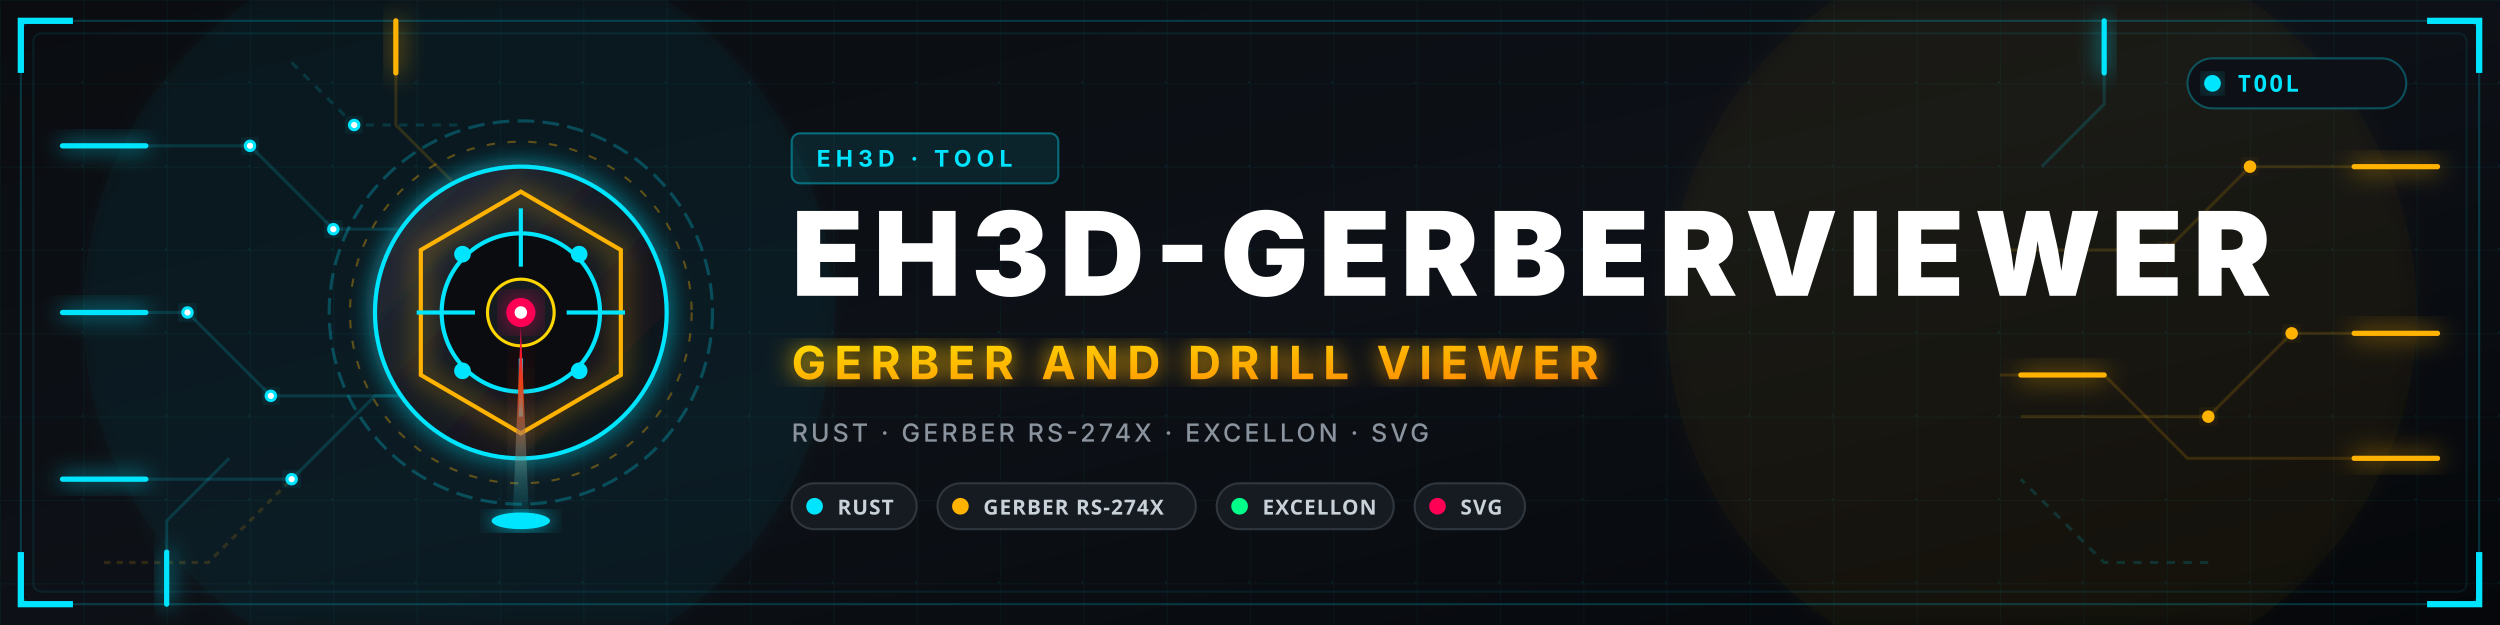
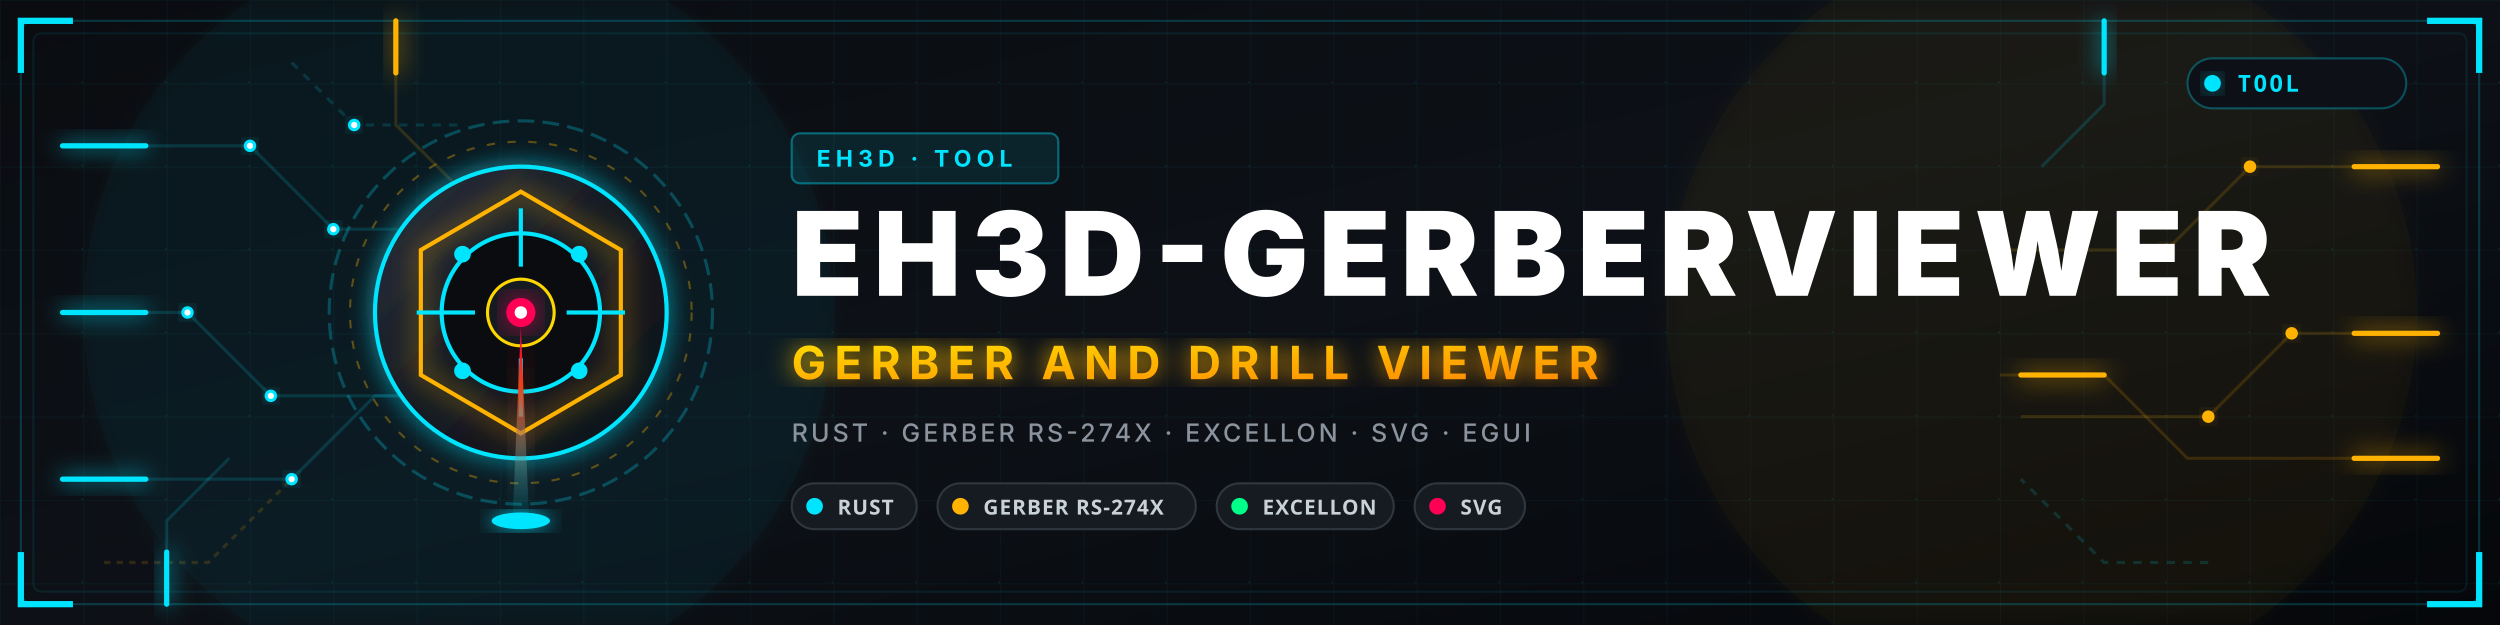
<svg xmlns="http://www.w3.org/2000/svg" viewBox="0 0 1200 300" width="100%" height="100%">
  <defs>
    <linearGradient id="bgGlow" x1="0%" y1="0%" x2="100%" y2="100%">
      <stop offset="0%" stop-color="#0A0C10" />
      <stop offset="50%" stop-color="#0D1117" />
      <stop offset="100%" stop-color="#05070A" />
    </linearGradient>
    <linearGradient id="cyanGlow" x1="0%" y1="0%" x2="100%" y2="0%">
      <stop offset="0%" stop-color="#00E5FF" stop-opacity="0.8" />
      <stop offset="100%" stop-color="#0088FF" stop-opacity="0.9" />
    </linearGradient>
    <linearGradient id="goldGlow" x1="0%" y1="0%" x2="100%" y2="100%">
      <stop offset="0%" stop-color="#FFD700" />
      <stop offset="100%" stop-color="#FF8C00" />
    </linearGradient>
    <linearGradient id="laserBeam" x1="0%" y1="0%" x2="0%" y2="100%">
      <stop offset="0%" stop-color="#FF0055" stop-opacity="1" />
      <stop offset="30%" stop-color="#FF3300" stop-opacity="0.9" />
      <stop offset="100%" stop-color="#00E5FF" stop-opacity="0" />
    </linearGradient>
    <linearGradient id="metalGradient" x1="0%" y1="0%" x2="100%" y2="100%">
      <stop offset="0%" stop-color="#2A303C" />
      <stop offset="50%" stop-color="#161B22" />
      <stop offset="100%" stop-color="#0D1117" />
    </linearGradient>
    <filter id="glowCyan" x="-20%" y="-20%" width="140%" height="140%">
      <feGaussianBlur stdDeviation="5" result="blur" />
      <feMerge>
        <feMergeNode in="blur" />
        <feMergeNode in="SourceGraphic" />
      </feMerge>
    </filter>
    <filter id="glowGold" x="-20%" y="-20%" width="140%" height="140%">
      <feGaussianBlur stdDeviation="6" result="blur" />
      <feMerge>
        <feMergeNode in="blur" />
        <feMergeNode in="SourceGraphic" />
      </feMerge>
    </filter>
    <filter id="glowLaser" x="-30%" y="-30%" width="160%" height="160%">
      <feGaussianBlur stdDeviation="8" result="blur" />
      <feMerge>
        <feMergeNode in="blur" />
        <feMergeNode in="SourceGraphic" />
      </feMerge>
    </filter>
    <pattern id="cyberGrid" width="40" height="40" patternUnits="userSpaceOnUse">
      <path d="M 40 0 L 0 0 0 40" fill="none" stroke="#00E5FF" stroke-opacity="0.04" stroke-width="1" />
      <circle cx="40" cy="40" r="1" fill="#00E5FF" fill-opacity="0.1" />
    </pattern>
    <g id="pcbNode">
      <circle cx="0" cy="0" r="3" fill="#00E5FF" filter="url(#glowCyan)" />
      <circle cx="0" cy="0" r="1.5" fill="#FFFFFF" />
    </g>
  </defs>
  <rect width="1200" height="300" fill="url(#bgGlow)" />
  <rect width="1200" height="300" fill="url(#cyberGrid)" />
  <circle cx="220" cy="150" r="180" fill="#00E5FF" fill-opacity="0.03" filter="url(#glowCyan)">
    <animate attributeName="fill-opacity" values="0.02;0.05;0.02" dur="6s" repeatCount="indefinite" />
  </circle>
  <circle cx="980" cy="150" r="180" fill="#FFB300" fill-opacity="0.03" filter="url(#glowGold)">
    <animate attributeName="fill-opacity" values="0.02;0.05;0.02" dur="6s" repeatCount="indefinite" />
  </circle>
  <rect x="10" y="10" width="1180" height="280" fill="none" stroke="#00E5FF" stroke-opacity="0.2" stroke-width="1" rx="6" />
  <rect x="16" y="16" width="1168" height="268" fill="none" stroke="#00E5FF" stroke-opacity="0.08" stroke-width="1" rx="4" />
  <path d="M 10 35 L 10 10 L 35 10" fill="none" stroke="#00E5FF" stroke-width="3">
    <animate attributeName="stroke-opacity" values="0.6;1;0.6" dur="3s" repeatCount="indefinite" />
  </path>
  <path d="M 1190 35 L 1190 10 L 1165 10" fill="none" stroke="#00E5FF" stroke-width="3">
    <animate attributeName="stroke-opacity" values="0.6;1;0.6" dur="3s" repeatCount="indefinite" />
  </path>
  <path d="M 10 265 L 10 290 L 35 290" fill="none" stroke="#00E5FF" stroke-width="3">
    <animate attributeName="stroke-opacity" values="0.6;1;0.6" dur="3s" repeatCount="indefinite" />
  </path>
  <path d="M 1190 265 L 1190 290 L 1165 290" fill="none" stroke="#00E5FF" stroke-width="3">
    <animate attributeName="stroke-opacity" values="0.6;1;0.6" dur="3s" repeatCount="indefinite" />
  </path>
  <g stroke="#00E5FF" stroke-opacity="0.15" stroke-width="1.5" fill="none">
    <path d="M 30 70 L 120 70 L 160 110 L 240 110" />
    <path d="M 30 150 L 90 150 L 130 190 L 220 190" />
    <path d="M 30 230 L 140 230 L 180 190 L 210 190" />
    <path d="M 80 290 L 80 250 L 110 220" />
    <path d="M 190 10 L 190 60 L 220 90" stroke="#FFB300" stroke-opacity="0.15" />
    <path d="M 140 30 L 170 60 L 220 60" stroke-dasharray="4,4" />
    <path d="M 50 270 L 100 270 L 140 230" stroke="#FFB300" stroke-opacity="0.15" stroke-dasharray="3,3" />
  </g>
  <g fill="none" stroke-linecap="round" stroke-linejoin="round">
    <path d="M 30 70 L 120 70 L 160 110 L 240 110" stroke="#00E5FF" stroke-width="2.5" stroke-dasharray="40, 240" filter="url(#glowCyan)">
      <animate attributeName="stroke-dashoffset" values="280;0" dur="3s" repeatCount="indefinite" />
    </path>
    <path d="M 30 150 L 90 150 L 130 190 L 220 190" stroke="#00E5FF" stroke-width="2.5" stroke-dasharray="40, 220" filter="url(#glowCyan)">
      <animate attributeName="stroke-dashoffset" values="260;0" dur="3.5s" repeatCount="indefinite" />
    </path>
    <path d="M 30 230 L 140 230 L 180 190 L 210 190" stroke="#00E5FF" stroke-width="2.5" stroke-dasharray="40, 230" filter="url(#glowCyan)">
      <animate attributeName="stroke-dashoffset" values="270;0" dur="3.2s" repeatCount="indefinite" />
    </path>
    <path d="M 80 290 L 80 250 L 110 220" stroke="#00E5FF" stroke-width="2.5" stroke-dasharray="25, 100" filter="url(#glowCyan)">
      <animate attributeName="stroke-dashoffset" values="125;0" dur="2.5s" repeatCount="indefinite" />
    </path>
    <path d="M 190 10 L 190 60 L 220 90" stroke="#FFB300" stroke-width="2.5" stroke-dasharray="25, 90" filter="url(#glowGold)">
      <animate attributeName="stroke-dashoffset" values="115;0" dur="2.8s" repeatCount="indefinite" />
    </path>
  </g>
  <use href="#pcbNode" x="120" y="70" />
  <use href="#pcbNode" x="160" y="110" />
  <use href="#pcbNode" x="90" y="150" />
  <use href="#pcbNode" x="130" y="190" />
  <use href="#pcbNode" x="140" y="230" />
  <use href="#pcbNode" x="170" y="60" />
  <g stroke="#FFB300" stroke-opacity="0.15" stroke-width="1.5" fill="none">
    <path d="M 1170 80 L 1080 80 L 1040 120 L 960 120" />
    <path d="M 1170 160 L 1100 160 L 1060 200 L 970 200" />
    <path d="M 1170 220 L 1050 220 L 1010 180 M 1010 180 L 960 180" />
    <path d="M 1010 10 L 1010 50 L 980 80" stroke="#00E5FF" stroke-opacity="0.15" />
    <path d="M 1060 270 L 1010 270 L 970 230" stroke="#00E5FF" stroke-opacity="0.15" stroke-dasharray="4,4" />
  </g>
  <g fill="none" stroke-linecap="round" stroke-linejoin="round">
    <path d="M 1170 80 L 1080 80 L 1040 120 L 960 120" stroke="#FFB300" stroke-width="2.5" stroke-dasharray="40, 230" filter="url(#glowGold)">
      <animate attributeName="stroke-dashoffset" values="0;270" dur="3.5s" repeatCount="indefinite" />
    </path>
    <path d="M 1170 160 L 1100 160 L 1060 200 L 970 200" stroke="#FFB300" stroke-width="2.5" stroke-dasharray="40, 240" filter="url(#glowGold)">
      <animate attributeName="stroke-dashoffset" values="0;280" dur="3.8s" repeatCount="indefinite" />
    </path>
    <path d="M 1170 220 L 1050 220 L 1010 180 M 1010 180 L 960 180" stroke="#FFB300" stroke-width="2.5" stroke-dasharray="40, 250" filter="url(#glowGold)">
      <animate attributeName="stroke-dashoffset" values="0;290" dur="4s" repeatCount="indefinite" />
    </path>
    <path d="M 1010 10 L 1010 50 L 980 80" stroke="#00E5FF" stroke-width="2.5" stroke-dasharray="25, 95" filter="url(#glowCyan)">
      <animate attributeName="stroke-dashoffset" values="0;120" dur="2.6s" repeatCount="indefinite" />
    </path>
  </g>
  <circle cx="1080" cy="80" r="3" fill="#FFB300" filter="url(#glowGold)" />
  <circle cx="1040" cy="120" r="3" fill="#FFB300" filter="url(#glowGold)" />
  <circle cx="1100" cy="160" r="3" fill="#FFB300" filter="url(#glowGold)" />
  <circle cx="1060" cy="200" r="3" fill="#FFB300" filter="url(#glowGold)" />
  <g transform="translate(250, 150)">
    <g>
      <circle cx="0" cy="0" r="92" fill="none" stroke="#00E5FF" stroke-opacity="0.25" stroke-width="1.5" stroke-dasharray="8,4" />
      <circle cx="0" cy="0" r="82" fill="none" stroke="#FFB300" stroke-opacity="0.35" stroke-width="1" stroke-dasharray="4,6" />
      <animateTransform attributeName="transform" type="rotate" from="0 0 0" to="360 0 0" dur="25s" repeatCount="indefinite" />
    </g>
    <circle cx="0" cy="0" r="70" fill="url(#metalGradient)" stroke="#00E5FF" stroke-width="2" filter="url(#glowCyan)" />
    <g>
      <polygon points="0,-58 48,-30 48,30 0,58 -48,30 -48,-30" fill="none" stroke="#FFB300" stroke-width="2" filter="url(#glowGold)" />
      <animateTransform attributeName="transform" type="rotate" from="360 0 0" to="0 0 0" dur="18s" repeatCount="indefinite" />
    </g>
    <circle cx="0" cy="0" r="38" fill="#0A0C10" stroke="#00E5FF" stroke-width="2" />
    <line x1="-50" y1="0" x2="-22" y2="0" stroke="#00E5FF" stroke-width="2" />
    <line x1="22" y1="0" x2="50" y2="0" stroke="#00E5FF" stroke-width="2" />
    <line x1="0" y1="-50" x2="0" y2="-22" stroke="#00E5FF" stroke-width="2" />
    <line x1="0" y1="22" x2="0" y2="50" stroke="#00E5FF" stroke-width="2" />
    <circle cx="0" cy="0" r="16" fill="#161B22" stroke="#FFD700" stroke-width="1.5" />
    <circle cx="0" cy="0" r="7" fill="#FF0055" filter="url(#glowLaser)">
      <animate attributeName="opacity" values="0.5;1;0.5" dur="1.5s" repeatCount="indefinite" />
    </circle>
    <circle cx="0" cy="0" r="3" fill="#FFFFFF" />
    <g>
      <circle cx="-28" cy="-28" r="4" fill="#00E5FF" />
      <circle cx="28" cy="-28" r="4" fill="#00E5FF" />
      <circle cx="-28" cy="28" r="4" fill="#00E5FF" />
      <circle cx="28" cy="28" r="4" fill="#00E5FF" />
      <animateTransform attributeName="transform" type="scale" values="1;1.05;1" dur="2s" repeatCount="indefinite" additive="sum" />
    </g>
  </g>
  <path d="M 250 157 L 246 250 L 254 250 Z" fill="url(#laserBeam)" filter="url(#glowLaser)">
    <animate attributeName="opacity" values="0.3;1;0.3" dur="1.2s" repeatCount="indefinite" />
  </path>
  <ellipse cx="250" cy="250" rx="14" ry="4" fill="#00E5FF" filter="url(#glowCyan)">
    <animate attributeName="rx" values="10;18;10" dur="1.2s" repeatCount="indefinite" />
    <animate attributeName="opacity" values="0.4;1;0.4" dur="1.2s" repeatCount="indefinite" />
  </ellipse>
  <g transform="translate(380, 0)">
    <g transform="translate(0, 82)">
      <rect x="0" y="-18" width="128" height="24" rx="4" fill="#00E5FF" fill-opacity="0.1" stroke="#00E5FF" stroke-opacity="0.4" stroke-width="1">
        <animate attributeName="stroke-opacity" values="0.3;0.8;0.3" dur="4s" repeatCount="indefinite" />
      </rect>
      <text x="12" y="-2" font-family="'Inter', 'Segoe UI', 'Roboto', sans-serif" font-weight="700" font-size="11" fill="#00E5FF" letter-spacing="2.5">EH3D · TOOL</text>
    </g>
-     <text x="0" y="142" font-family="'Inter', 'Segoe UI', 'Roboto', sans-serif" font-weight="900" font-size="56" fill="#FFFFFF" letter-spacing="5">EH3D-GERBERVIEWER</text>
+     <text x="0" y="142" font-family="'Inter', 'Segoe UI', 'Roboto', sans-serif" font-weight="900" font-size="56" fill="#FFFFFF" letter-spacing="5.0">EH3D-GERBERVIEWER</text>
    <text x="0" y="182" font-family="'Inter', 'Segoe UI', 'Roboto', sans-serif" font-weight="700" font-size="22" fill="url(#goldGlow)" letter-spacing="4" filter="url(#glowGold)">GERBER AND DRILL VIEWER</text>
-     <text x="0" y="212" font-family="'Inter', 'Segoe UI', 'Roboto', sans-serif" font-weight="500" font-size="12" fill="#8B949E" letter-spacing="1.5">RUST · GERBER RS-274X · EXCELLON · SVG</text>
+     <text x="0" y="212" font-family="'Inter', 'Segoe UI', 'Roboto', sans-serif" font-weight="500" font-size="12" fill="#8B949E" letter-spacing="1.5">RUST · GERBER RS-274X · EXCELLON · SVG · EGUI</text>
    <g transform="translate(0, 232)">
      <rect x="0" y="0" width="60" height="22" rx="11" fill="#161B22" stroke="#30363D" stroke-width="1" />
      <circle cx="11" cy="11" r="4" fill="#00E5FF">
        <animate attributeName="opacity" values="0.5;1;0.5" dur="2.0s" repeatCount="indefinite" />
      </circle>
      <text x="22" y="15" font-family="sans-serif" font-weight="600" font-size="10" fill="#C9D1D9" letter-spacing="0.5">RUST</text>
      <rect x="70" y="0" width="124" height="22" rx="11" fill="#161B22" stroke="#30363D" stroke-width="1" />
      <circle cx="81" cy="11" r="4" fill="#FFB300">
        <animate attributeName="opacity" values="0.5;1;0.5" dur="2.2s" repeatCount="indefinite" />
      </circle>
      <text x="92" y="15" font-family="sans-serif" font-weight="600" font-size="10" fill="#C9D1D9" letter-spacing="0.5">GERBER RS-274X</text>
      <rect x="204" y="0" width="85" height="22" rx="11" fill="#161B22" stroke="#30363D" stroke-width="1" />
      <circle cx="215" cy="11" r="4" fill="#00FF88">
        <animate attributeName="opacity" values="0.5;1;0.5" dur="2.4s" repeatCount="indefinite" />
      </circle>
      <text x="226" y="15" font-family="sans-serif" font-weight="600" font-size="10" fill="#C9D1D9" letter-spacing="0.5">EXCELLON</text>
      <rect x="299" y="0" width="53" height="22" rx="11" fill="#161B22" stroke="#30363D" stroke-width="1" />
      <circle cx="310" cy="11" r="4" fill="#FF0055">
        <animate attributeName="opacity" values="0.5;1;0.5" dur="2.6s" repeatCount="indefinite" />
      </circle>
      <text x="321" y="15" font-family="sans-serif" font-weight="600" font-size="10" fill="#C9D1D9" letter-spacing="0.5">SVG</text>
    </g>
  </g>
  <g transform="translate(1060, 42)">
    <rect x="-10" y="-14" width="105" height="24" rx="12" fill="#0D1117" stroke="#00E5FF" stroke-opacity="0.3" stroke-width="1" />
    <circle cx="2" cy="-2" r="4" fill="#00E5FF" filter="url(#glowGold)">
      <animate attributeName="opacity" values="0.3;1;0.3" dur="1.5s" repeatCount="indefinite" />
    </circle>
    <text x="14" y="2" font-family="monospace" font-weight="700" font-size="11" fill="#00E5FF" letter-spacing="1">TOOL</text>
  </g>
</svg>
